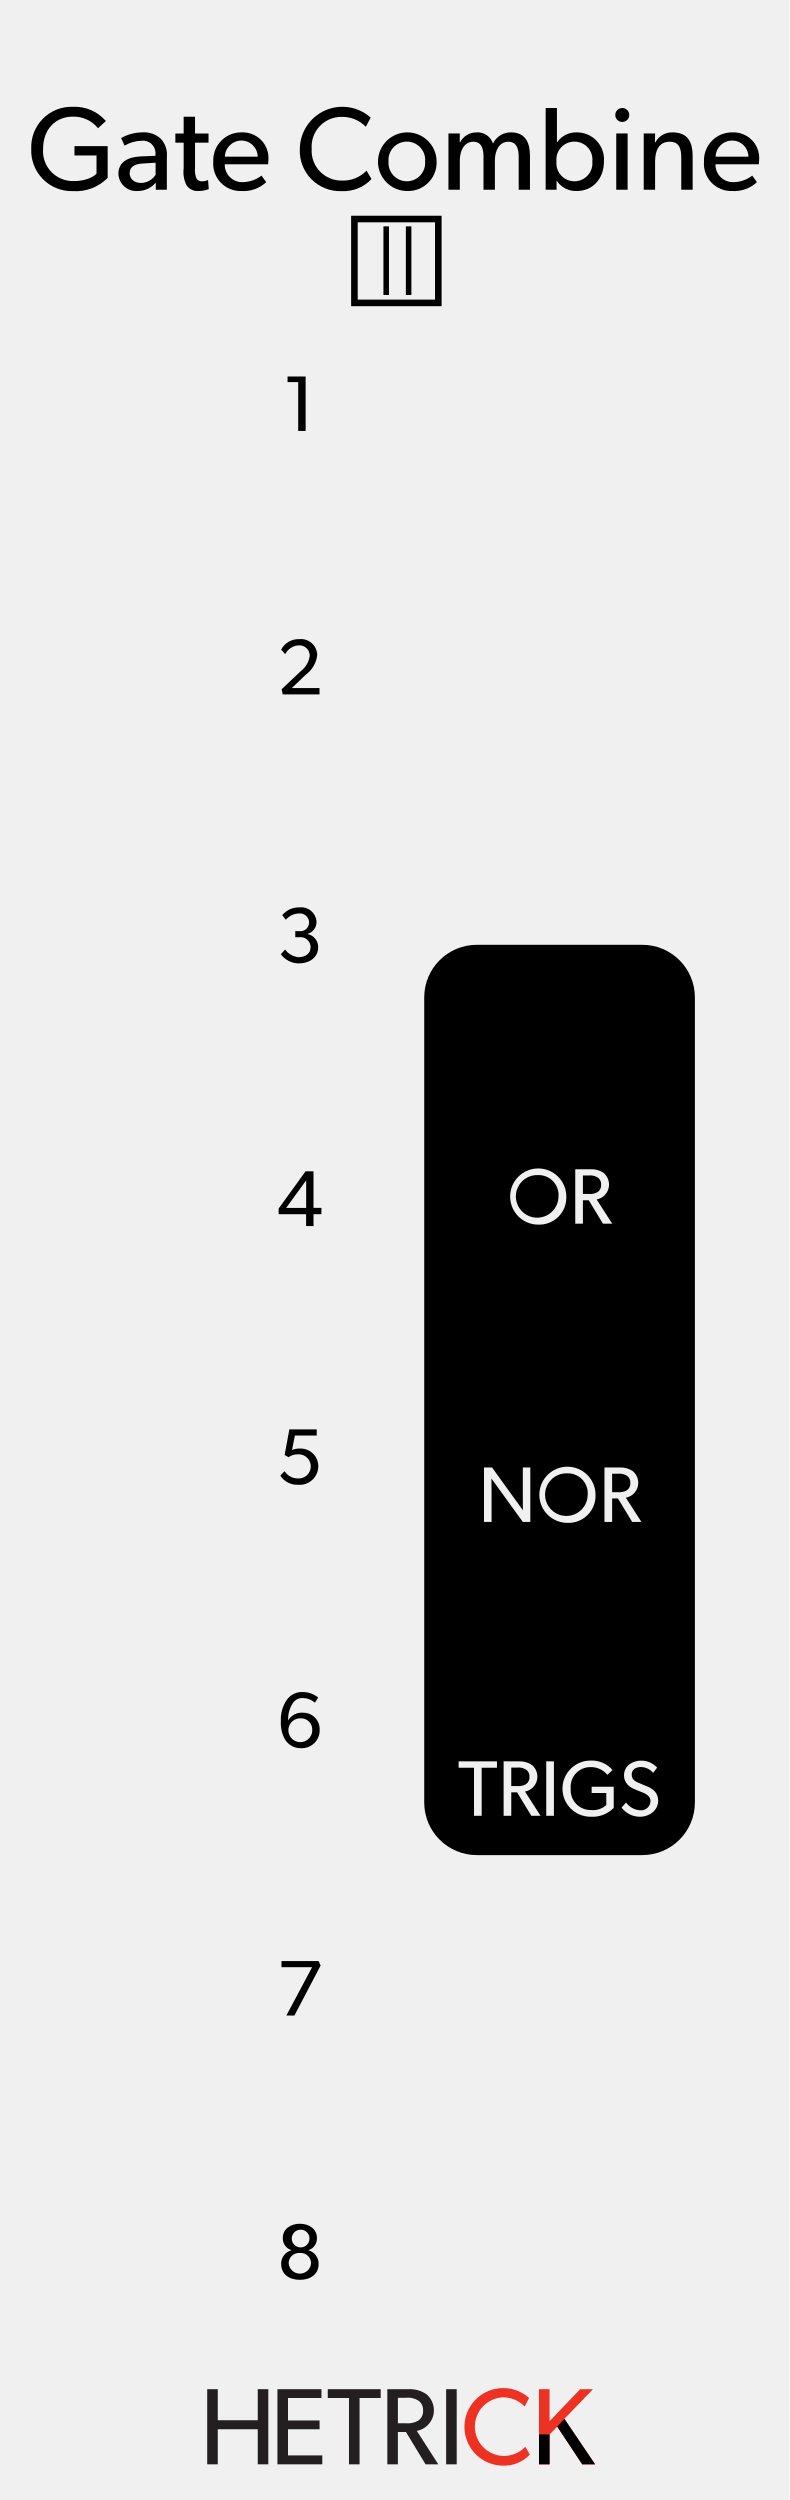
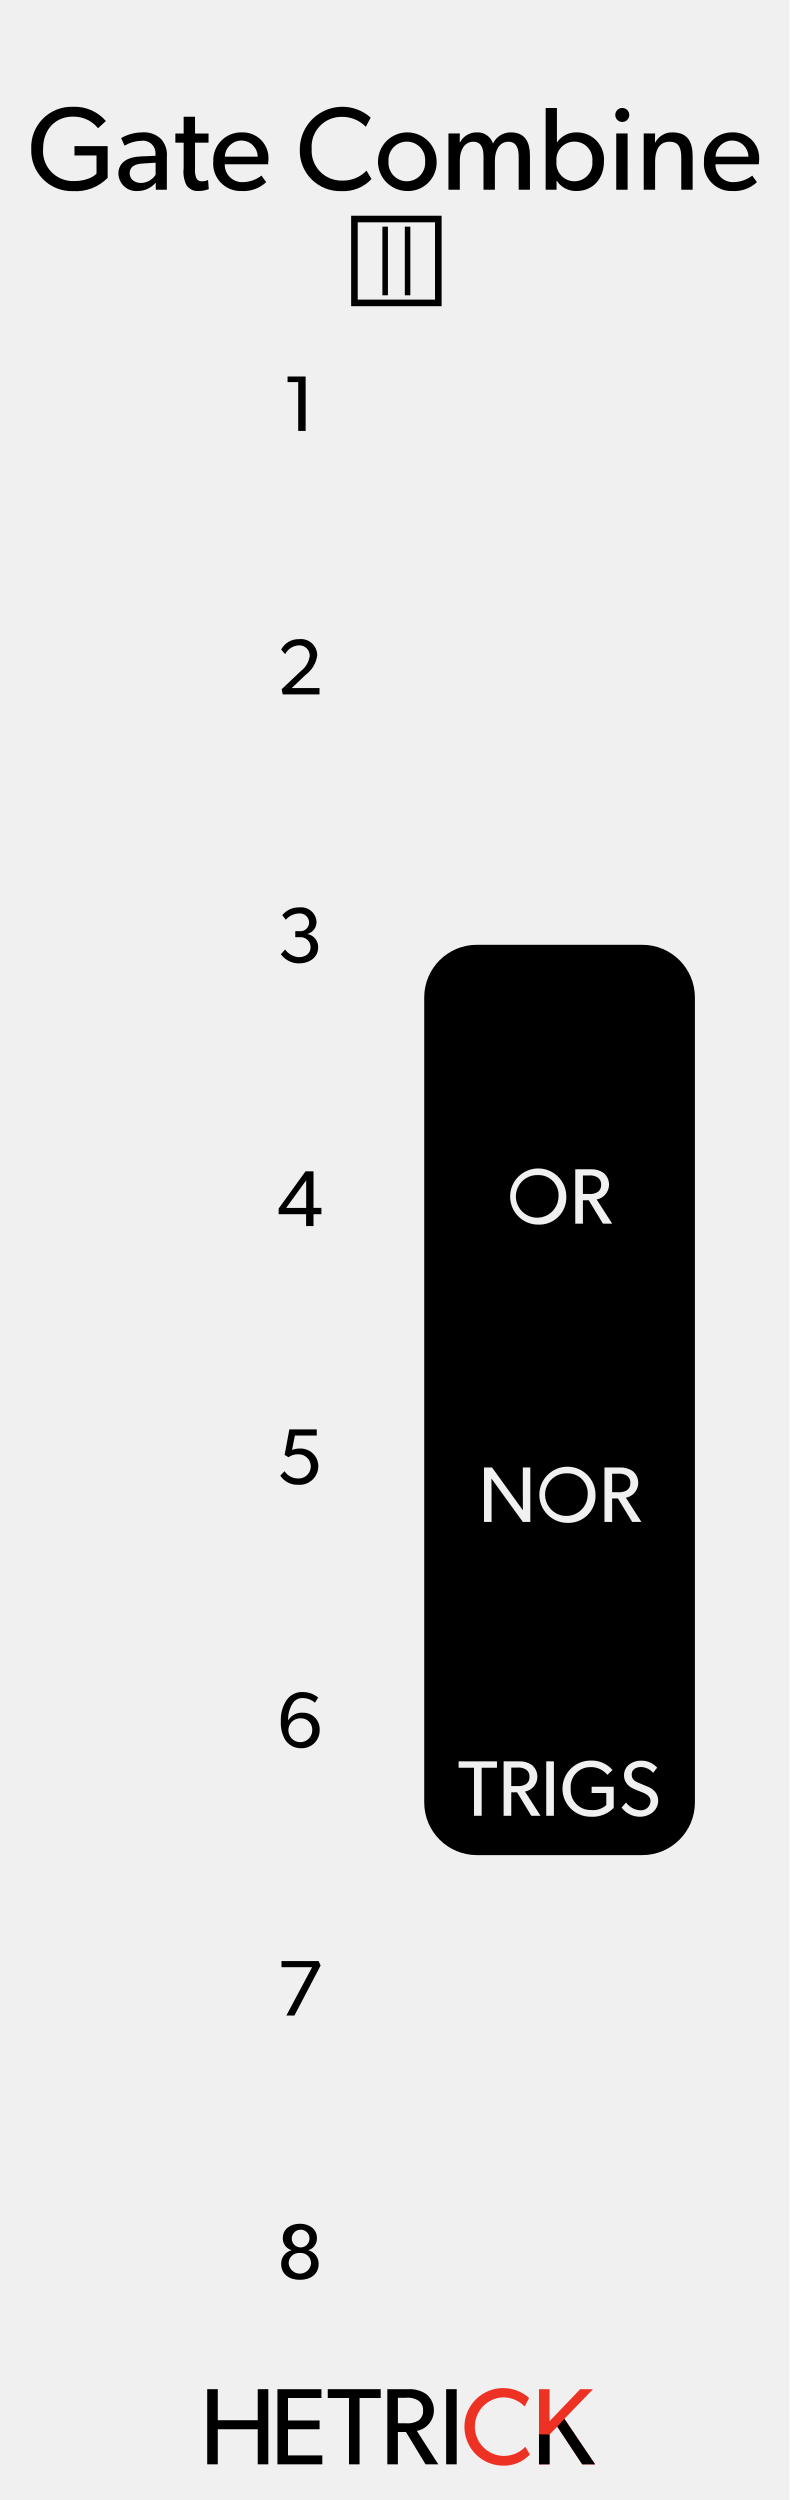
<svg xmlns="http://www.w3.org/2000/svg" id="svg8" width="120" height="380" viewBox="0 0 120 380" version="1.1">
  <defs id="defs105" />
  <g id="layer1">
    <path id="rect817" d="M0,0H120V380H0Z" transform="translate(0 0.00002)" style="fill: #f0f0f0" />
  </g>
  <g id="g22">
-     <path d="M40.784,374.578H39.178v-5.331H33.102v5.331H31.496V363.155h1.606v4.719h6.076v-4.719h1.606Z" transform="translate(0 0.00002)" style="fill: #231f20" id="path6" />
-     <path d="M48.992,374.578H42.171V363.155h6.689v1.341H43.776v3.411h4.801v1.341h-4.801v3.973h5.215Z" transform="translate(0 0.00002)" style="fill: #231f20" id="path8" />
-     <path d="M57.865,364.496H54.653v10.083h-1.606V364.496H49.819v-1.341h8.046Z" transform="translate(0 0.00002)" style="fill: #231f20" id="path10" />
-     <path d="M66.622,374.578H64.685l-2.98-4.917H60.479v4.917h-1.606V363.155h3.228a4.373,4.373,0,0,1,2.748.795A3.185,3.185,0,0,1,63.36,369.496Zm-3.046-9.702a3.047,3.047,0,0,0-1.92-.414h-1.175v3.874h1.175a3.159,3.159,0,0,0,1.92-.397,1.727,1.727,0,0,0,.729-1.54A1.698,1.698,0,0,0,63.575,364.877Z" transform="translate(0 0.00002)" style="fill: #231f20" id="path12" />
-     <path d="M69.419,374.578h-1.606V363.155h1.606Z" transform="translate(0 0.00002)" style="fill: #231f20" id="path14" />
+     <path d="M40.784,374.578H39.178v-5.331H33.102v5.331H31.496V363.155h1.606v4.719h6.076v-4.719h1.606Z" transform="translate(0 0.00002)" style="fill:#000000" id="path6" />
+     <path d="M48.992,374.578H42.171V363.155h6.689v1.341H43.776v3.411h4.801v1.341h-4.801v3.973h5.215Z" transform="translate(0 0.00002)" style="fill:#000000" id="path8" />
+     <path d="M57.865,364.496H54.653v10.083h-1.606V364.496H49.819v-1.341h8.046Z" transform="translate(0 0.00002)" style="fill:#000000" id="path10" />
+     <path d="M66.622,374.578H64.685l-2.98-4.917H60.479v4.917h-1.606V363.155h3.228a4.373,4.373,0,0,1,2.748.795A3.185,3.185,0,0,1,63.36,369.496Zm-3.046-9.702a3.047,3.047,0,0,0-1.92-.414h-1.175v3.874h1.175a3.159,3.159,0,0,0,1.92-.397,1.727,1.727,0,0,0,.729-1.54A1.698,1.698,0,0,0,63.575,364.877Z" transform="translate(0 0.00002)" style="fill:#000000" id="path12" />
+     <path d="M69.419,374.578h-1.606V363.155h1.606Z" transform="translate(0 0.00002)" style="fill:#000000" id="path14" />
    <path d="M80.542,373.088A5.355,5.355,0,0,1,76.37,374.777a5.895,5.895,0,1,1,4.056-10.281l-.679,1.291a4.527,4.527,0,0,0-3.311-1.391,4.458,4.458,0,0,0,0,8.907,4.522,4.522,0,0,0,3.411-1.391Z" transform="translate(0 0.00002)" style="fill: #ed3224" id="path16" />
    <path d="M90.452,374.578H88.499L84.707,368.85l-1.175,1.192v4.536h-1.606V363.155h1.606v4.868l4.652-4.868h1.954l-4.354,4.503Z" transform="translate(0 0.00002)" style="fill: #ed3224" id="path18" />
    <path d="M90.452,374.578H88.499L84.707,368.85l-1.175,1.192v4.536h-1.606v-4.559l1.606.023,1.175-1.192,1.076-1.192.616.914.497.737Z" transform="translate(0 0.00002)" id="path20" />
  </g>
  <g id="g46">
    <path d="M16.364,27.036a6.772,6.772,0,0,1-5.276,2.017A6.161,6.161,0,0,1,4.75,22.625a6.127,6.127,0,0,1,6.32-6.392,6.246,6.246,0,0,1,5.023,2.16L14.905,19.492a4.779,4.779,0,0,0-3.835-1.765c-2.557,0-4.52,1.836-4.52,4.897A4.537,4.537,0,0,0,11.178,27.522c2.575,0,3.493-1.134,3.493-1.134V23.633H11.322V22.21h5.042Z" transform="translate(0 0.00002)" id="path24" />
    <path d="M25.362,28.836H23.688l-.018-1.08a3.528,3.528,0,0,1-2.719,1.278,2.717,2.717,0,0,1-2.953-2.647c0-1.674,1.368-2.521,3.349-2.611l2.287-.09v-.342a1.877,1.877,0,0,0-2.125-1.944,5.258,5.258,0,0,0-2.575.738l-.522-1.152a6.587,6.587,0,0,1,3.205-.864,3.707,3.707,0,0,1,2.827.973,3.542,3.542,0,0,1,.918,2.772ZM23.651,24.731l-1.999.126c-1.386.072-1.944.666-1.944,1.476,0,.811.63,1.477,1.765,1.477a2.685,2.685,0,0,0,2.178-1.242Z" transform="translate(0 0.00002)" id="path26" />
    <path d="M31.733,28.747a4.332,4.332,0,0,1-1.566.288,2.009,2.009,0,0,1-1.819-.882,4.469,4.469,0,0,1-.432-2.557V21.688H26.656V20.302H27.916V17.745h1.729v2.557h2.053v1.387H29.645v3.871a3.359,3.359,0,0,0,.216,1.566.896.896,0,0,0,.882.432,2.086,2.086,0,0,0,.882-.198Z" transform="translate(0 0.00002)" id="path28" />
    <path d="M40.752,24.965H34.163A2.637,2.637,0,0,0,36.917,27.684a4.734,4.734,0,0,0,2.827-.99l.72.99a5.024,5.024,0,0,1-3.763,1.351,4.147,4.147,0,0,1-4.285-4.483,4.242,4.242,0,0,1,4.339-4.43,3.905,3.905,0,0,1,4.051,4.087A7.43,7.43,0,0,1,40.752,24.965ZM39.168,23.813a2.472,2.472,0,0,0-2.467-2.449A2.516,2.516,0,0,0,34.181,23.813Z" transform="translate(0 0.00002)" id="path30" />
    <path d="M56.467,27.216a5.825,5.825,0,0,1-4.538,1.836,6.121,6.121,0,0,1-6.356-6.41,6.466,6.466,0,0,1,10.768-4.771l-.738,1.404A4.925,4.925,0,0,0,52.002,17.763a4.521,4.521,0,0,0-4.627,4.843A4.531,4.531,0,0,0,52.002,27.45a4.917,4.917,0,0,0,3.709-1.513Z" transform="translate(0 0.00002)" id="path32" />
    <path d="M61.847,29.035a4.457,4.457,0,1,1,4.52-4.447A4.336,4.336,0,0,1,61.847,29.035Zm0-7.508a2.782,2.782,0,0,0-2.791,3.007,2.791,2.791,0,1,0,5.563,0A2.779,2.779,0,0,0,61.847,21.526Z" transform="translate(0 0.00002)" id="path34" />
    <path d="M80.552,28.836H78.841V23.849c0-.99-.18-2.305-1.566-2.305-1.368,0-2.053,1.314-2.053,2.845v4.447H73.493V23.849c0-1.261-.306-2.305-1.548-2.305-1.369,0-2.053,1.314-2.053,2.845v4.447H68.164V20.284h1.729L69.874,21.634h.055a2.821,2.821,0,0,1,2.467-1.513,2.466,2.466,0,0,1,2.538,1.693,2.969,2.969,0,0,1,2.719-1.693c2.287,0,2.899,1.675,2.899,3.529Z" transform="translate(0 0.00002)" id="path36" />
    <path d="M87.641,29.035a3.464,3.464,0,0,1-3.007-1.549h-.036v1.351H82.941V16.413h1.711v5.204h.035a3.485,3.485,0,0,1,2.989-1.495,4.104,4.104,0,0,1,4.123,4.43C91.8,27.09,90.18,29.035,87.641,29.035Zm-.324-7.508a2.733,2.733,0,0,0-2.736,3.007,2.742,2.742,0,1,0,5.455,0A2.719,2.719,0,0,0,87.316,21.526Z" transform="translate(0 0.00002)" id="path38" />
    <path d="M94.534,18.538a1.064,1.064,0,1,1,1.116-1.062A1.061,1.061,0,0,1,94.534,18.538Zm.864,10.299H93.67V20.284h1.729Z" transform="translate(0 0.00002)" id="path40" />
    <path d="M105.282,28.836h-1.729V24.065c0-1.44-.253-2.521-1.783-2.521-1.603,0-2.196,1.35-2.196,2.989v4.303H97.846V20.284h1.729l-.019,1.351h.055a2.889,2.889,0,0,1,2.61-1.513c2.431,0,3.062,1.603,3.062,3.655Z" transform="translate(0 0.00002)" id="path42" />
    <path d="M115.343,24.965h-6.59a2.638,2.638,0,0,0,2.755,2.719,4.734,4.734,0,0,0,2.827-.99l.72.99a5.021,5.021,0,0,1-3.763,1.351,4.147,4.147,0,0,1-4.285-4.483,4.242,4.242,0,0,1,4.339-4.43,3.905,3.905,0,0,1,4.052,4.087A7.365,7.365,0,0,1,115.343,24.965Zm-1.584-1.152a2.472,2.472,0,0,0-2.467-2.449,2.516,2.516,0,0,0-2.521,2.449Z" transform="translate(0 0.00002)" id="path44" />
  </g>
  <rect x="64.482" y="143.609" width="41.142" height="138.367" rx="8" ry="8" id="rect48" />
  <g id="g54" style="fill:#f0f0f0;fill-opacity:1">
    <path d="M81.81,186.144a4.27,4.27,0,1,1,4.27-4.27A4.111,4.111,0,0,1,81.81,186.144Zm0-7.532a3.242,3.242,0,1,0,3.083,3.238A3.028,3.028,0,0,0,81.81,178.612Z" transform="translate(0 0.00002)" style="fill:#f0f0f0;fill-opacity:1" id="path50" />
    <path d="M93.053,186H91.649l-2.158-3.562h-.888V186H87.44v-8.275h2.338a3.169,3.169,0,0,1,1.991.576,2.307,2.307,0,0,1-1.079,4.018Zm-2.207-7.028a2.205,2.205,0,0,0-1.391-.3h-.852v2.807h.852a2.284,2.284,0,0,0,1.391-.288,1.251,1.251,0,0,0,.528-1.115A1.231,1.231,0,0,0,90.846,178.972Z" transform="translate(0 0.00002)" style="fill:#f0f0f0;fill-opacity:1" id="path52" />
  </g>
  <g id="g62" style="fill:#f0f0f0;fill-opacity:1">
    <path d="M80.608,231.333H79.469l-4.773-6.596s.024,1.115.024,2.194V231.333H73.568v-8.275H74.791l4.689,6.501s-.012-1.02-.012-2.111v-4.39H80.608Z" transform="translate(0 0.00002)" style="fill:#f0f0f0;fill-opacity:1" id="path56" />
    <path d="M86.25,231.478a4.27,4.27,0,1,1,4.27-4.27A4.111,4.111,0,0,1,86.25,231.478Zm0-7.532a3.242,3.242,0,1,0,3.082,3.238A3.028,3.028,0,0,0,86.25,223.945Z" transform="translate(0 0.00002)" style="fill:#f0f0f0;fill-opacity:1" id="path58" />
    <path d="M97.492,231.333H96.089l-2.159-3.562H93.043V231.333H91.879v-8.275h2.339a3.169,3.169,0,0,1,1.991.576,2.307,2.307,0,0,1-1.079,4.018Zm-2.207-7.028a2.208,2.208,0,0,0-1.391-.3H93.043v2.807h.852a2.281,2.281,0,0,0,1.391-.288,1.25,1.25,0,0,0,.528-1.115A1.232,1.232,0,0,0,95.285,224.305Z" transform="translate(0 0.00002)" style="fill:#f0f0f0;fill-opacity:1" id="path60" />
  </g>
  <g id="g74" style="fill:#f0f0f0;fill-opacity:1">
    <path d="M75.539,268.696H73.213V276H72.05v-7.304H69.711v-.972h5.828Z" transform="translate(0 0.00002)" style="fill:#f0f0f0;fill-opacity:1" id="path64" />
    <path d="M82.163,276H80.76l-2.159-3.562h-.888V276H76.55v-8.275h2.339a3.171,3.171,0,0,1,1.991.576,2.308,2.308,0,0,1-1.08,4.018Zm-2.207-7.028a2.211,2.211,0,0,0-1.392-.3h-.852v2.807h.852a2.284,2.284,0,0,0,1.392-.288,1.249,1.249,0,0,0,.527-1.115A1.231,1.231,0,0,0,79.956,268.972Z" transform="translate(0 0.00002)" style="fill:#f0f0f0;fill-opacity:1" id="path66" />
    <path d="M84.193,276H83.03v-8.275h1.163Z" transform="translate(0 0.00002)" style="fill:#f0f0f0;fill-opacity:1" id="path68" />
    <path d="M93.286,274.801a4.51,4.51,0,0,1-3.515,1.344,4.27,4.27,0,0,1-.012-8.54,4.163,4.163,0,0,1,3.347,1.439l-.792.731a3.186,3.186,0,0,0-2.555-1.175A2.981,2.981,0,0,0,86.75,271.862a3.022,3.022,0,0,0,3.082,3.263,2.985,2.985,0,0,0,2.326-.756v-1.835H89.928v-.947h3.358Z" transform="translate(0 0.00002)" style="fill:#f0f0f0;fill-opacity:1" id="path70" />
    <path d="M99.18,275.496a3.132,3.132,0,0,1-2.027.648,3.463,3.463,0,0,1-2.674-1.392l.684-.779a2.798,2.798,0,0,0,2.099,1.188,1.449,1.449,0,0,0,1.619-1.392c0-.863-.924-1.199-1.344-1.367-.432-.168-1.007-.396-1.319-.552a2.661,2.661,0,0,1-.827-.588,1.988,1.988,0,0,1-.54-1.439,2.061,2.061,0,0,1,.756-1.595,2.907,2.907,0,0,1,1.907-.611,3.224,3.224,0,0,1,2.374,1.067l-.611.791a2.517,2.517,0,0,0-1.823-.888c-.815,0-1.438.384-1.438,1.151s.563,1.056,1.067,1.26l1.522.636a3.216,3.216,0,0,1,.936.672,2.13,2.13,0,0,1,.504,1.391A2.305,2.305,0,0,1,99.18,275.496Z" transform="translate(0 0.00002)" style="fill:#f0f0f0;fill-opacity:1" id="path72" />
  </g>
  <rect x="53.873" y="33.292" width="12.75" height="12.75" style="fill: none;stroke: #000;stroke-miterlimit: 10" id="rect76" />
-   <g id="g82">
-     <path d="M59.123,44.84H58.283V34.407h.84Z" transform="translate(0 0.00002)" id="path78" />
-     <path d="M62.53,44.84h-.839V34.407h.839Z" transform="translate(0 0.00002)" id="path80" />
+   <g id="g82" transform="translate(-0.1584859,0.04338083)">
+     <path d="M 59.123,44.84 H 58.283 v -10.433 h 0.84 z" transform="translate(0,2e-5)" id="path78" />
+     <path d="m 62.53,44.84 h -0.839 v -10.433 h 0.839 z" transform="translate(0,2e-5)" id="path80" />
  </g>
  <g id="g100">
    <path d="M46.456,65.503H45.328V58.08H43.709V57.228h2.747Z" transform="translate(0 0.00002)" id="path84" />
    <path d="M48.565,105.548H42.977l-.168-.78,2.926-2.771A3.46,3.46,0,0,0,47.078,99.707,1.563,1.563,0,0,0,45.375,98.1a2.45,2.45,0,0,0-2.027,1.331l-.611-.684a2.948,2.948,0,0,1,2.71-1.595,2.476,2.476,0,0,1,2.771,2.435,4.323,4.323,0,0,1-1.751,2.975l-2.123,2.027h4.222Z" transform="translate(0 0.00002)" id="path86" />
    <path d="M45.375,146.441a3.409,3.409,0,0,1-2.687-1.403l.648-.708a2.879,2.879,0,0,0,2.015,1.163c1.08,0,1.859-.54,1.859-1.535a1.517,1.517,0,0,0-1.715-1.499H44.883v-.923h.612a1.32,1.32,0,0,0,1.487-1.343,1.392,1.392,0,0,0-1.559-1.343,2.74,2.74,0,0,0-1.979.947l-.54-.696a3.227,3.227,0,0,1,2.615-1.175,2.333,2.333,0,0,1,2.591,2.147,1.859,1.859,0,0,1-1.344,1.871v.036a2.005,2.005,0,0,1,1.595,2.027C48.361,145.517,47.054,146.441,45.375,146.441Z" transform="translate(0 0.00002)" id="path88" />
    <path d="M48.853,184.554H47.654v1.811H46.526v-1.811H42.353v-.852l4.089-5.661h1.211v5.553H48.853Zm-2.314-.947v-4.198l-3.046,4.198Z" transform="translate(0 0.00002)" id="path90" />
    <path d="M45.327,225.686a3.063,3.063,0,0,1-2.723-1.392l.648-.672a2.406,2.406,0,0,0,2.062,1.104,1.837,1.837,0,1,0,0-3.67,2.364,2.364,0,0,0-1.463.443l-.588-.348.72-3.886h4.162v.936H44.823l-.432,2.195a2.887,2.887,0,0,1,1.175-.216,2.693,2.693,0,0,1,2.818,2.71A2.842,2.842,0,0,1,45.327,225.686Z" transform="translate(0 0.00002)" id="path92" />
    <path d="M45.771,265.729a2.781,2.781,0,0,1-2.507-1.428,5.119,5.119,0,0,1-.576-2.698,5.265,5.265,0,0,1,.972-3.322,2.84,2.84,0,0,1,2.375-1.092,3.655,3.655,0,0,1,2.327.84l-.492.779a2.806,2.806,0,0,0-1.823-.707,1.745,1.745,0,0,0-1.535.768,4.373,4.373,0,0,0-.708,2.639,2.367,2.367,0,0,1,2.243-1.176,2.49,2.49,0,0,1,2.542,2.543A2.717,2.717,0,0,1,45.771,265.729Zm-.024-4.546a1.814,1.814,0,1,0,1.715,1.812A1.698,1.698,0,0,0,45.747,261.184Z" transform="translate(0 0.00002)" id="path94" />
    <path d="M48.733,298.755l-3.982,7.604H43.528l3.91-7.34H42.785V298.083h5.637Z" transform="translate(0 0.00002)" id="path96" />
    <path d="M45.579,346.534c-1.631,0-2.842-.863-2.842-2.422a2.083,2.083,0,0,1,1.547-2.063v-.036a1.831,1.831,0,0,1-1.295-1.858c0-1.367,1.2-2.147,2.591-2.147s2.59.78,2.59,2.147a1.852,1.852,0,0,1-1.283,1.871v.023a2.106,2.106,0,0,1,1.547,2.063C48.434,345.671,47.21,346.534,45.579,346.534Zm0-4.077a1.554,1.554,0,0,0-1.703,1.571,1.709,1.709,0,0,0,3.406,0A1.555,1.555,0,0,0,45.579,342.457Zm0-3.538a1.348,1.348,0,1,0,1.463,1.343A1.324,1.324,0,0,0,45.579,338.919Z" transform="translate(0 0.00002)" id="path98" />
  </g>
</svg>
